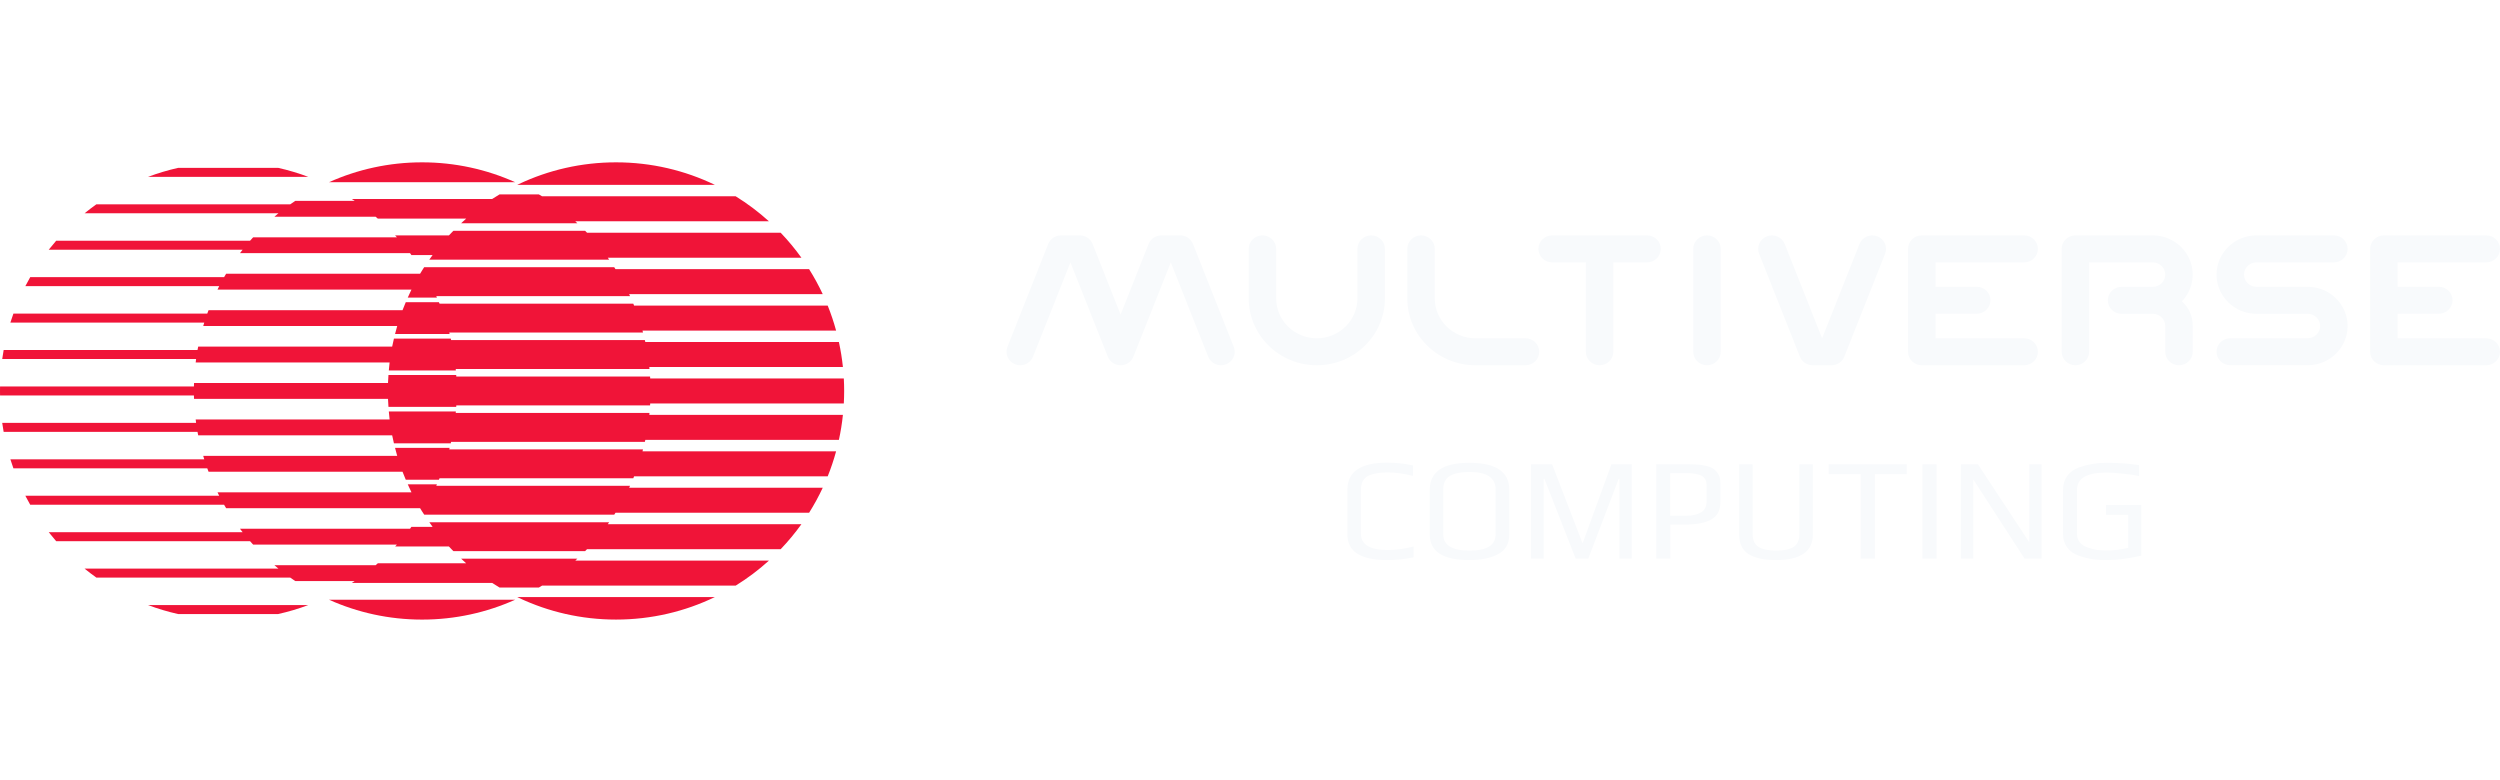
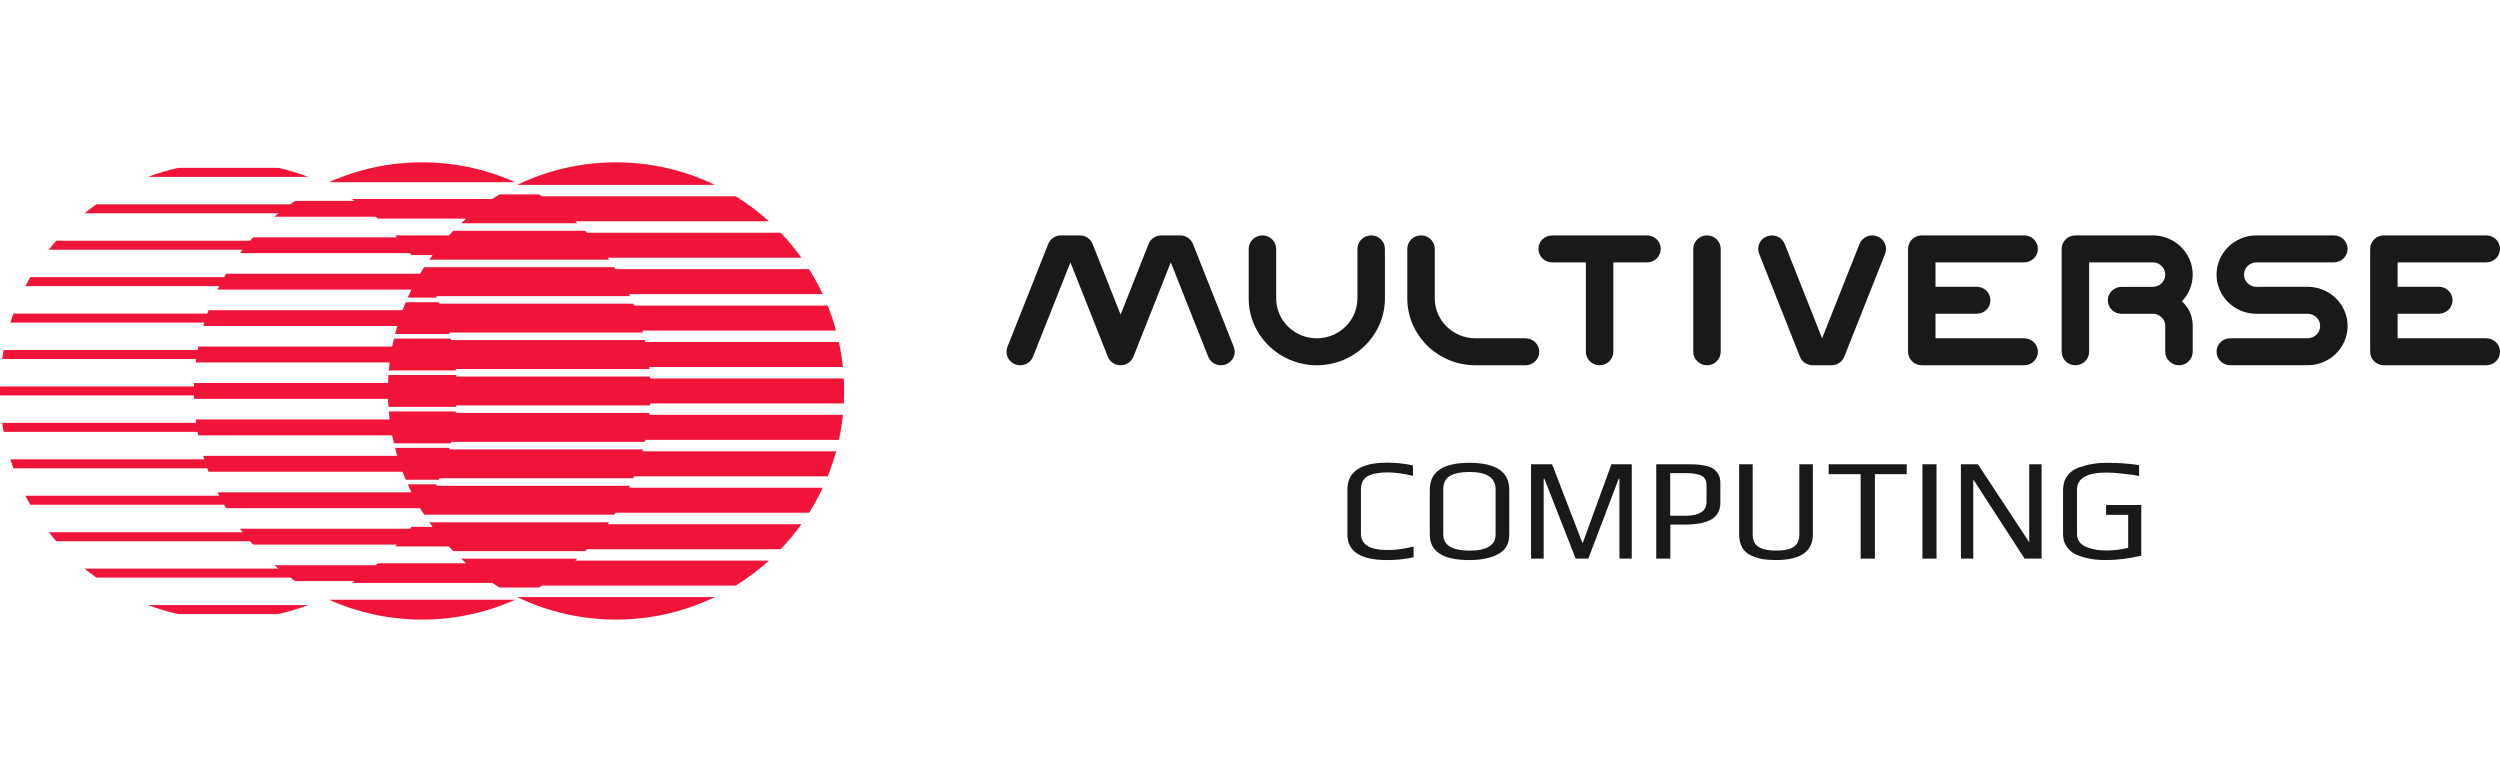
<svg xmlns="http://www.w3.org/2000/svg" width="154" height="48" viewBox="0 0 154 48" fill="none">
-   <path d="M72.699 14.5C73.048 14.5 73.361 14.71 73.488 15.03L76 21.368C76.17 21.796 75.954 22.277 75.519 22.444C75.083 22.61 74.593 22.398 74.424 21.971L72.121 16.162L69.818 21.971C69.691 22.29 69.378 22.5 69.029 22.5C68.68 22.5 68.367 22.29 68.241 21.971L65.938 16.162L63.635 21.971C63.465 22.398 62.975 22.61 62.539 22.444C62.104 22.277 61.888 21.796 62.058 21.368L64.57 15.03C64.697 14.71 65.01 14.5 65.359 14.5H66.516C66.865 14.5 67.178 14.71 67.305 15.03L69.029 19.379L70.753 15.03C70.88 14.71 71.193 14.5 71.542 14.5H72.699Z" fill="#F8FAFC" />
-   <path d="M83.618 15.331C83.618 14.872 83.997 14.5 84.465 14.5C84.932 14.5 85.311 14.872 85.311 15.331V18.381C85.311 20.652 83.428 22.5 81.115 22.5C78.802 22.5 76.92 20.652 76.92 18.381V15.331C76.92 14.872 77.299 14.5 77.766 14.5C78.233 14.5 78.612 14.872 78.612 15.331V18.381C78.612 19.736 79.735 20.839 81.115 20.839C82.495 20.839 83.618 19.736 83.618 18.381V15.331Z" fill="#F8FAFC" />
-   <path d="M90.885 20.839H93.971C94.438 20.839 94.817 21.211 94.817 21.669C94.817 22.128 94.438 22.5 93.971 22.5H90.885C88.572 22.5 86.69 20.652 86.69 18.381V15.331C86.69 14.872 87.069 14.5 87.536 14.5C88.003 14.5 88.382 14.872 88.382 15.331V18.381C88.382 19.736 89.505 20.839 90.885 20.839Z" fill="#F8FAFC" />
-   <path d="M115.64 14.557C115.205 14.391 114.714 14.602 114.545 15.03L112.242 20.839L109.939 15.03C109.77 14.602 109.278 14.391 108.843 14.557C108.408 14.723 108.192 15.205 108.362 15.632L110.875 21.971C111.001 22.29 111.314 22.5 111.663 22.5H112.821C113.169 22.5 113.482 22.29 113.609 21.971L116.122 15.633C116.291 15.205 116.076 14.723 115.64 14.557Z" fill="#F8FAFC" />
-   <path d="M95.614 14.5H101.458C101.925 14.5 102.304 14.872 102.304 15.331C102.304 15.79 101.925 16.162 101.458 16.162H99.382V21.669C99.382 22.128 99.003 22.5 98.536 22.5C98.068 22.5 97.689 22.128 97.689 21.669V16.162H95.614C95.146 16.162 94.767 15.79 94.767 15.331C94.767 14.872 95.146 14.5 95.614 14.5Z" fill="#F8FAFC" />
-   <path d="M105.15 14.5C104.682 14.5 104.304 14.872 104.304 15.331V21.669C104.304 22.128 104.682 22.5 105.15 22.5C105.617 22.5 105.996 22.128 105.996 21.669V15.331C105.996 14.872 105.617 14.5 105.15 14.5Z" fill="#F8FAFC" />
-   <path d="M125.534 15.331C125.534 15.79 125.155 16.162 124.688 16.162H119.227V17.665H121.765C122.232 17.665 122.611 18.037 122.611 18.496C122.611 18.954 122.232 19.326 121.765 19.326H119.227V20.839H124.688C125.155 20.839 125.534 21.211 125.534 21.669C125.534 22.128 125.155 22.5 124.688 22.5H118.381C117.914 22.5 117.535 22.128 117.535 21.669V15.331C117.535 14.872 117.914 14.5 118.381 14.5H124.688C125.155 14.5 125.534 14.872 125.534 15.331Z" fill="#F8FAFC" />
-   <path d="M153.154 20.839H147.694V19.326H150.231C150.699 19.326 151.077 18.954 151.077 18.496C151.077 18.037 150.699 17.665 150.231 17.665H147.694V16.162H153.154C153.621 16.162 154 15.79 154 15.331C154 14.872 153.621 14.5 153.154 14.5H146.848C146.38 14.5 146.001 14.872 146.001 15.331V21.669C146.001 22.128 146.38 22.5 146.848 22.5H153.154C153.621 22.5 154 22.128 154 21.669C154 21.211 153.621 20.839 153.154 20.839Z" fill="#F8FAFC" />
-   <path d="M127.844 14.5H132.611C133.968 14.5 135.071 15.584 135.071 16.916C135.071 17.554 134.816 18.133 134.403 18.565C134.817 18.924 135.071 19.436 135.071 20.078V21.669C135.071 22.128 134.692 22.5 134.225 22.5C133.758 22.5 133.379 22.128 133.379 21.669V20.078C133.379 19.674 133.052 19.345 132.644 19.329C132.639 19.329 132.634 19.33 132.628 19.33C132.626 19.33 132.624 19.331 132.621 19.331C132.618 19.331 132.615 19.331 132.611 19.331H130.688C130.221 19.331 129.842 18.959 129.842 18.5C129.842 18.041 130.221 17.669 130.688 17.669H132.611C133.035 17.669 133.379 17.331 133.379 16.916C133.379 16.5 133.035 16.162 132.611 16.162H128.69V21.669C128.69 22.128 128.311 22.5 127.844 22.5C127.377 22.5 126.998 22.128 126.998 21.669V15.331C126.998 14.872 127.377 14.5 127.844 14.5Z" fill="#F8FAFC" />
-   <path d="M138.999 16.162H143.767C144.234 16.162 144.613 15.79 144.613 15.331C144.613 14.872 144.234 14.5 143.767 14.5H138.999C137.643 14.5 136.539 15.584 136.539 16.916C136.539 18.247 137.643 19.331 139 19.331L142.153 19.329C142.576 19.329 142.921 19.667 142.921 20.082C142.921 20.498 142.576 20.836 142.153 20.836H137.386C136.918 20.836 136.539 21.208 136.539 21.667C136.539 22.126 136.918 22.498 137.386 22.498H142.153C143.509 22.498 144.613 21.414 144.613 20.082C144.613 18.751 143.509 17.667 142.152 17.667L138.999 17.669C138.576 17.669 138.232 17.331 138.232 16.916C138.232 16.5 138.576 16.162 138.999 16.162Z" fill="#F8FAFC" />
-   <path d="M83 32.924C83 33.975 83.815 34.5 85.445 34.5C86.024 34.5 86.567 34.443 87.075 34.33V33.667C86.501 33.81 85.976 33.882 85.498 33.882C84.388 33.882 83.833 33.548 83.833 32.879V30.157C83.833 29.721 84.006 29.429 84.352 29.279C84.513 29.214 84.68 29.169 84.854 29.145C85.027 29.115 85.23 29.1 85.463 29.1C85.94 29.1 86.466 29.172 87.039 29.315V28.67C86.531 28.557 86 28.5 85.445 28.5C83.815 28.5 83 29.055 83 30.166V32.924Z" fill="#F8FAFC" />
-   <path fill-rule="evenodd" clip-rule="evenodd" d="M90.508 34.5C88.884 34.5 88.073 33.974 88.073 32.924V30.175C88.073 29.064 88.884 28.509 90.508 28.509C92.15 28.509 92.971 29.061 92.971 30.166V32.924C92.971 33.485 92.744 33.888 92.29 34.133C91.837 34.377 91.243 34.5 90.508 34.5ZM90.526 33.918C91.595 33.918 92.129 33.584 92.129 32.915V30.148C92.129 29.431 91.592 29.073 90.517 29.073C89.998 29.073 89.598 29.154 89.317 29.315C89.043 29.476 88.905 29.754 88.905 30.148V32.915C88.905 33.584 89.446 33.918 90.526 33.918Z" fill="#F8FAFC" />
-   <path d="M129.761 34.5C129.487 34.5 129.242 34.488 129.027 34.464C128.818 34.44 128.597 34.395 128.364 34.33C128.102 34.258 127.881 34.169 127.702 34.061C127.523 33.948 127.376 33.795 127.263 33.604C127.144 33.401 127.084 33.175 127.084 32.924V30.175C127.084 29.84 127.17 29.554 127.344 29.315C127.517 29.076 127.755 28.903 128.06 28.796C128.352 28.694 128.63 28.622 128.893 28.581C129.161 28.533 129.451 28.509 129.761 28.509C130.502 28.509 131.17 28.557 131.767 28.652V29.324C131.54 29.27 131.215 29.222 130.791 29.181C130.373 29.133 130.036 29.109 129.779 29.109C128.555 29.109 127.944 29.461 127.944 30.166V32.906C127.944 33.097 128 33.264 128.114 33.407C128.233 33.551 128.394 33.655 128.597 33.721C128.788 33.792 128.979 33.843 129.17 33.873C129.361 33.897 129.576 33.909 129.815 33.909C130.215 33.909 130.642 33.855 131.096 33.748V31.715H129.734V31.106H131.902V34.231C131.125 34.41 130.412 34.5 129.761 34.5Z" fill="#F8FAFC" />
-   <path d="M120.792 28.599H121.839L125 33.399V28.599H125.762V34.411H124.714L121.553 29.53V34.411H120.792V28.599Z" fill="#F8FAFC" />
-   <path d="M119.29 28.599H118.422V34.411H119.29V28.599Z" fill="#F8FAFC" />
-   <path d="M114.616 29.208H112.646V28.599H117.455V29.208H115.494V34.411H114.616V29.208Z" fill="#F8FAFC" />
-   <path d="M108.565 34.438C108.803 34.479 109.081 34.5 109.397 34.5C110.914 34.5 111.672 33.975 111.672 32.924V28.599H110.839V32.915C110.839 33.279 110.72 33.539 110.481 33.694C110.248 33.843 109.893 33.918 109.415 33.918C108.938 33.918 108.577 33.843 108.332 33.694C108.087 33.539 107.965 33.279 107.965 32.915V28.599H107.132V32.924C107.132 33.241 107.195 33.509 107.32 33.73C107.451 33.951 107.636 34.115 107.875 34.223C108.102 34.324 108.332 34.396 108.565 34.438Z" fill="#F8FAFC" />
-   <path fill-rule="evenodd" clip-rule="evenodd" d="M102.025 28.599H103.923C104.192 28.599 104.407 28.605 104.568 28.617C104.735 28.629 104.911 28.656 105.096 28.697C105.287 28.739 105.44 28.802 105.553 28.886C105.672 28.969 105.774 29.082 105.857 29.226C105.935 29.363 105.974 29.536 105.974 29.745V30.954C105.974 31.438 105.786 31.787 105.41 32.002C105.04 32.211 104.49 32.315 103.762 32.315H102.893V34.411H102.025V28.599ZM103.878 31.769C104.254 31.769 104.556 31.7 104.783 31.563C105.01 31.426 105.123 31.208 105.123 30.909V29.853C105.123 29.691 105.081 29.56 104.998 29.459C104.914 29.351 104.795 29.276 104.64 29.235C104.49 29.199 104.365 29.175 104.263 29.163C104.162 29.151 104.028 29.145 103.86 29.145H102.884V31.769H103.878Z" fill="#F8FAFC" />
-   <path d="M95.61 28.599H94.312V34.411H95.091V29.494H95.135L97.061 34.411H97.84L99.711 29.494H99.756V34.411H100.517V28.599H99.264L97.499 33.444L97.473 33.435L95.61 28.599Z" fill="#F8FAFC" />
+   <path d="M72.699 14.5C73.048 14.5 73.361 14.71 73.488 15.03L76 21.368C76.17 21.796 75.954 22.277 75.519 22.444C75.083 22.61 74.593 22.398 74.424 21.971L72.121 16.162L69.818 21.971C69.691 22.29 69.378 22.5 69.029 22.5C68.68 22.5 68.367 22.29 68.241 21.971L65.938 16.162L63.635 21.971C63.465 22.398 62.975 22.61 62.539 22.444C62.104 22.277 61.888 21.796 62.058 21.368L64.57 15.03C64.697 14.71 65.01 14.5 65.359 14.5H66.516C66.865 14.5 67.178 14.71 67.305 15.03L69.029 19.379L70.753 15.03C70.88 14.71 71.193 14.5 71.542 14.5H72.699Z" fill="#1A1917" />
+   <path d="M83.618 15.331C83.618 14.872 83.997 14.5 84.465 14.5C84.932 14.5 85.311 14.872 85.311 15.331V18.381C85.311 20.652 83.428 22.5 81.115 22.5C78.802 22.5 76.92 20.652 76.92 18.381V15.331C76.92 14.872 77.299 14.5 77.766 14.5C78.233 14.5 78.612 14.872 78.612 15.331V18.381C78.612 19.736 79.735 20.839 81.115 20.839C82.495 20.839 83.618 19.736 83.618 18.381V15.331Z" fill="#1A1917" />
+   <path d="M90.885 20.839H93.971C94.438 20.839 94.817 21.211 94.817 21.669C94.817 22.128 94.438 22.5 93.971 22.5H90.885C88.572 22.5 86.69 20.652 86.69 18.381V15.331C86.69 14.872 87.069 14.5 87.536 14.5C88.003 14.5 88.382 14.872 88.382 15.331V18.381C88.382 19.736 89.505 20.839 90.885 20.839Z" fill="#1A1917" />
+   <path d="M115.64 14.557C115.205 14.391 114.714 14.602 114.545 15.03L112.242 20.839L109.939 15.03C109.77 14.602 109.278 14.391 108.843 14.557C108.408 14.723 108.192 15.205 108.362 15.632L110.875 21.971C111.001 22.29 111.314 22.5 111.663 22.5H112.821C113.169 22.5 113.482 22.29 113.609 21.971L116.122 15.633C116.291 15.205 116.076 14.723 115.64 14.557Z" fill="#1A1917" />
+   <path d="M95.614 14.5H101.458C101.925 14.5 102.304 14.872 102.304 15.331C102.304 15.79 101.925 16.162 101.458 16.162H99.382V21.669C99.382 22.128 99.003 22.5 98.536 22.5C98.068 22.5 97.689 22.128 97.689 21.669V16.162H95.614C95.146 16.162 94.767 15.79 94.767 15.331C94.767 14.872 95.146 14.5 95.614 14.5Z" fill="#1A1917" />
+   <path d="M105.15 14.5C104.682 14.5 104.304 14.872 104.304 15.331V21.669C104.304 22.128 104.682 22.5 105.15 22.5C105.617 22.5 105.996 22.128 105.996 21.669V15.331C105.996 14.872 105.617 14.5 105.15 14.5Z" fill="#1A1917" />
+   <path d="M125.534 15.331C125.534 15.79 125.155 16.162 124.688 16.162H119.227V17.665H121.765C122.232 17.665 122.611 18.037 122.611 18.496C122.611 18.954 122.232 19.326 121.765 19.326H119.227V20.839H124.688C125.155 20.839 125.534 21.211 125.534 21.669C125.534 22.128 125.155 22.5 124.688 22.5H118.381C117.914 22.5 117.535 22.128 117.535 21.669V15.331C117.535 14.872 117.914 14.5 118.381 14.5H124.688C125.155 14.5 125.534 14.872 125.534 15.331Z" fill="#1A1917" />
+   <path d="M153.154 20.839H147.694V19.326H150.231C150.699 19.326 151.077 18.954 151.077 18.496C151.077 18.037 150.699 17.665 150.231 17.665H147.694V16.162H153.154C153.621 16.162 154 15.79 154 15.331C154 14.872 153.621 14.5 153.154 14.5H146.848C146.38 14.5 146.001 14.872 146.001 15.331V21.669C146.001 22.128 146.38 22.5 146.848 22.5H153.154C153.621 22.5 154 22.128 154 21.669C154 21.211 153.621 20.839 153.154 20.839Z" fill="#1A1917" />
+   <path d="M127.844 14.5H132.611C133.968 14.5 135.071 15.584 135.071 16.916C135.071 17.554 134.816 18.133 134.403 18.565C134.817 18.924 135.071 19.436 135.071 20.078V21.669C135.071 22.128 134.692 22.5 134.225 22.5C133.758 22.5 133.379 22.128 133.379 21.669V20.078C133.379 19.674 133.052 19.345 132.644 19.329C132.639 19.329 132.634 19.33 132.628 19.33C132.626 19.33 132.624 19.331 132.621 19.331C132.618 19.331 132.615 19.331 132.611 19.331H130.688C130.221 19.331 129.842 18.959 129.842 18.5C129.842 18.041 130.221 17.669 130.688 17.669H132.611C133.035 17.669 133.379 17.331 133.379 16.916C133.379 16.5 133.035 16.162 132.611 16.162H128.69V21.669C128.69 22.128 128.311 22.5 127.844 22.5C127.377 22.5 126.998 22.128 126.998 21.669V15.331C126.998 14.872 127.377 14.5 127.844 14.5Z" fill="#1A1917" />
+   <path d="M138.999 16.162H143.767C144.234 16.162 144.613 15.79 144.613 15.331C144.613 14.872 144.234 14.5 143.767 14.5H138.999C137.643 14.5 136.539 15.584 136.539 16.916C136.539 18.247 137.643 19.331 139 19.331L142.153 19.329C142.576 19.329 142.921 19.667 142.921 20.082C142.921 20.498 142.576 20.836 142.153 20.836H137.386C136.918 20.836 136.539 21.208 136.539 21.667C136.539 22.126 136.918 22.498 137.386 22.498H142.153C143.509 22.498 144.613 21.414 144.613 20.082C144.613 18.751 143.509 17.667 142.152 17.667L138.999 17.669C138.576 17.669 138.232 17.331 138.232 16.916C138.232 16.5 138.576 16.162 138.999 16.162Z" fill="#1A1917" />
+   <path d="M83 32.924C83 33.975 83.815 34.5 85.445 34.5C86.024 34.5 86.567 34.443 87.075 34.33V33.667C86.501 33.81 85.976 33.882 85.498 33.882C84.388 33.882 83.833 33.548 83.833 32.879V30.157C83.833 29.721 84.006 29.429 84.352 29.279C84.513 29.214 84.68 29.169 84.854 29.145C85.027 29.115 85.23 29.1 85.463 29.1C85.94 29.1 86.466 29.172 87.039 29.315V28.67C86.531 28.557 86 28.5 85.445 28.5C83.815 28.5 83 29.055 83 30.166V32.924Z" fill="#1A1917" />
+   <path fill-rule="evenodd" clip-rule="evenodd" d="M90.508 34.5C88.884 34.5 88.073 33.974 88.073 32.924V30.175C88.073 29.064 88.884 28.509 90.508 28.509C92.15 28.509 92.971 29.061 92.971 30.166V32.924C92.971 33.485 92.744 33.888 92.29 34.133C91.837 34.377 91.243 34.5 90.508 34.5ZM90.526 33.918C91.595 33.918 92.129 33.584 92.129 32.915V30.148C92.129 29.431 91.592 29.073 90.517 29.073C89.998 29.073 89.598 29.154 89.317 29.315C89.043 29.476 88.905 29.754 88.905 30.148V32.915C88.905 33.584 89.446 33.918 90.526 33.918Z" fill="#1A1917" />
+   <path d="M129.761 34.5C129.487 34.5 129.242 34.488 129.027 34.464C128.818 34.44 128.597 34.395 128.364 34.33C128.102 34.258 127.881 34.169 127.702 34.061C127.523 33.948 127.376 33.795 127.263 33.604C127.144 33.401 127.084 33.175 127.084 32.924V30.175C127.084 29.84 127.17 29.554 127.344 29.315C127.517 29.076 127.755 28.903 128.06 28.796C128.352 28.694 128.63 28.622 128.893 28.581C129.161 28.533 129.451 28.509 129.761 28.509C130.502 28.509 131.17 28.557 131.767 28.652V29.324C131.54 29.27 131.215 29.222 130.791 29.181C130.373 29.133 130.036 29.109 129.779 29.109C128.555 29.109 127.944 29.461 127.944 30.166V32.906C127.944 33.097 128 33.264 128.114 33.407C128.233 33.551 128.394 33.655 128.597 33.721C128.788 33.792 128.979 33.843 129.17 33.873C129.361 33.897 129.576 33.909 129.815 33.909C130.215 33.909 130.642 33.855 131.096 33.748V31.715H129.734V31.106H131.902V34.231C131.125 34.41 130.412 34.5 129.761 34.5Z" fill="#1A1917" />
+   <path d="M120.792 28.599H121.839L125 33.399V28.599H125.762V34.411H124.714L121.553 29.53V34.411H120.792V28.599Z" fill="#1A1917" />
+   <path d="M119.29 28.599H118.422V34.411H119.29V28.599Z" fill="#1A1917" />
+   <path d="M114.616 29.208H112.646V28.599H117.455V29.208H115.494V34.411H114.616V29.208Z" fill="#1A1917" />
+   <path d="M108.565 34.438C108.803 34.479 109.081 34.5 109.397 34.5C110.914 34.5 111.672 33.975 111.672 32.924V28.599H110.839V32.915C110.839 33.279 110.72 33.539 110.481 33.694C110.248 33.843 109.893 33.918 109.415 33.918C108.938 33.918 108.577 33.843 108.332 33.694C108.087 33.539 107.965 33.279 107.965 32.915V28.599H107.132V32.924C107.132 33.241 107.195 33.509 107.32 33.73C107.451 33.951 107.636 34.115 107.875 34.223C108.102 34.324 108.332 34.396 108.565 34.438Z" fill="#1A1917" />
+   <path fill-rule="evenodd" clip-rule="evenodd" d="M102.025 28.599H103.923C104.192 28.599 104.407 28.605 104.568 28.617C104.735 28.629 104.911 28.656 105.096 28.697C105.287 28.739 105.44 28.802 105.553 28.886C105.672 28.969 105.774 29.082 105.857 29.226C105.935 29.363 105.974 29.536 105.974 29.745V30.954C105.974 31.438 105.786 31.787 105.41 32.002C105.04 32.211 104.49 32.315 103.762 32.315H102.893V34.411H102.025V28.599ZM103.878 31.769C104.254 31.769 104.556 31.7 104.783 31.563C105.01 31.426 105.123 31.208 105.123 30.909V29.853C105.123 29.691 105.081 29.56 104.998 29.459C104.914 29.351 104.795 29.276 104.64 29.235C104.49 29.199 104.365 29.175 104.263 29.163C104.162 29.151 104.028 29.145 103.86 29.145H102.884V31.769H103.878Z" fill="#1A1917" />
+   <path d="M95.61 28.599H94.312V34.411H95.091V29.494H95.135L97.061 34.411H97.84L99.711 29.494H99.756V34.411H100.517V28.599H99.264L97.499 33.444L97.473 33.435L95.61 28.599Z" fill="#1A1917" />
  <path d="M20.268 11.223C22.019 10.438 23.958 10 26 10C28.042 10 29.981 10.438 31.732 11.223H20.268Z" fill="#F01438" />
  <path d="M14.784 15.595H25.259C25.277 15.618 25.294 15.643 25.311 15.667C25.324 15.686 25.338 15.706 25.352 15.725L25.352 15.719L25.353 15.711H26.649C26.58 15.805 26.512 15.9 26.444 15.996H37.524C37.513 15.98 37.502 15.964 37.49 15.948C37.474 15.925 37.457 15.9 37.441 15.877H49.368C48.978 15.333 48.551 14.819 48.09 14.337H36.162C36.139 14.313 36.116 14.29 36.093 14.267C36.076 14.251 36.059 14.234 36.043 14.217H27.93C27.901 14.246 27.873 14.275 27.844 14.304C27.779 14.369 27.714 14.435 27.651 14.502H24.35L24.344 14.502L24.339 14.502C24.354 14.517 24.369 14.533 24.384 14.549C24.406 14.572 24.427 14.595 24.449 14.618H15.595C15.572 14.643 15.549 14.668 15.526 14.693C15.485 14.738 15.443 14.783 15.403 14.83H3.46C3.303 15.011 3.15 15.195 3.001 15.384H14.944C14.907 15.43 14.872 15.478 14.836 15.525C14.819 15.549 14.802 15.572 14.784 15.595Z" fill="#F01438" />
  <path d="M12.519 20.083H24.468C24.42 20.246 24.377 20.411 24.335 20.576H27.696C27.693 20.562 27.69 20.548 27.686 20.535L27.68 20.507L27.674 20.485H39.609L39.597 20.436L39.589 20.407C39.586 20.393 39.582 20.379 39.578 20.365H51.504C51.361 19.839 51.188 19.325 50.987 18.825H39.06C39.051 18.802 39.041 18.778 39.031 18.755C39.024 18.739 39.017 18.722 39.011 18.705H27.076C27.069 18.689 27.061 18.672 27.054 18.656C27.048 18.642 27.042 18.628 27.036 18.614H24.996C24.927 18.777 24.858 18.94 24.796 19.107H12.848C12.839 19.131 12.829 19.155 12.82 19.179C12.803 19.225 12.785 19.271 12.768 19.318H0.826C0.76 19.501 0.698 19.686 0.639 19.872H12.582C12.567 19.919 12.554 19.966 12.54 20.013L12.519 20.083Z" fill="#F01438" />
  <path d="M44.038 11.388C42.195 10.499 40.129 10 37.946 10C35.81 10 33.786 10.478 31.973 11.333C31.952 11.343 31.93 11.353 31.909 11.364C31.893 11.372 31.877 11.38 31.86 11.388H44.038Z" fill="#F01438" />
  <path d="M17.134 10.34C17.771 10.483 18.391 10.669 18.992 10.895L18.99 10.896H9.115C9.715 10.67 10.334 10.484 10.97 10.341H17.135L17.134 10.34Z" fill="#F01438" />
  <path d="M12.053 22.328H24C23.98 22.491 23.965 22.656 23.951 22.82H28.08C28.079 22.807 28.078 22.793 28.077 22.779C28.076 22.762 28.074 22.745 28.073 22.729H40.008L40.007 22.709L40.004 22.68C40.002 22.656 40 22.633 39.998 22.609H51.924C51.869 22.087 51.786 21.573 51.676 21.069H39.752L39.744 21.037L39.735 21C39.731 20.983 39.727 20.966 39.724 20.95H27.788C27.784 20.933 27.78 20.916 27.776 20.9C27.772 20.886 27.769 20.872 27.765 20.858H24.266C24.228 21.022 24.19 21.185 24.157 21.351H12.209L12.202 21.385L12.194 21.425C12.185 21.47 12.176 21.516 12.167 21.562H0.225C0.192 21.746 0.163 21.931 0.137 22.116H12.079C12.073 22.164 12.067 22.211 12.062 22.259L12.053 22.328Z" fill="#F01438" />
  <path d="M23.141 13.351H16.903C16.928 13.329 16.954 13.307 16.98 13.284C17.037 13.236 17.093 13.187 17.151 13.139H5.209C5.446 12.947 5.688 12.762 5.937 12.585H17.88C17.957 12.53 18.036 12.478 18.115 12.425L18.191 12.374H21.852C21.815 12.35 21.778 12.326 21.741 12.302C21.717 12.287 21.694 12.272 21.671 12.257L21.674 12.257L21.677 12.258L21.684 12.258H30.316C30.467 12.16 30.62 12.065 30.775 11.973H33.192L33.228 11.995C33.283 12.027 33.337 12.059 33.391 12.092H45.319C46.048 12.544 46.733 13.059 47.366 13.632H35.438C35.463 13.656 35.489 13.68 35.514 13.704C35.531 13.72 35.548 13.736 35.565 13.752H28.407C28.437 13.725 28.466 13.698 28.494 13.671C28.568 13.602 28.641 13.533 28.717 13.467H23.285C23.282 13.467 23.278 13.467 23.278 13.467L23.274 13.467C23.256 13.452 23.239 13.437 23.222 13.422C23.195 13.398 23.168 13.374 23.141 13.351Z" fill="#F01438" />
  <path d="M13.399 17.838H25.346C25.266 18.001 25.192 18.166 25.118 18.331H26.914L26.904 18.309L26.896 18.29C26.889 18.274 26.882 18.257 26.874 18.24H38.81C38.802 18.224 38.795 18.207 38.788 18.191C38.777 18.167 38.767 18.144 38.756 18.12H50.681C50.432 17.588 50.151 17.074 49.841 16.58H37.914C37.9 16.557 37.884 16.534 37.869 16.511C37.858 16.494 37.847 16.477 37.836 16.46H26.128C26.083 16.531 26.037 16.602 25.993 16.673C25.955 16.735 25.916 16.799 25.878 16.862H13.931C13.916 16.886 13.901 16.91 13.887 16.935C13.859 16.98 13.831 17.027 13.804 17.073H1.862C1.757 17.255 1.657 17.44 1.561 17.627H13.503C13.479 17.675 13.455 17.723 13.432 17.771L13.399 17.838Z" fill="#F01438" />
  <path d="M28.073 25.437H40.008C40.007 25.454 40.005 25.47 40.004 25.487C40.002 25.51 40 25.534 39.998 25.557H51.923C51.869 26.079 51.786 26.593 51.676 27.097H39.752L39.744 27.129L39.735 27.168L39.732 27.18L39.724 27.217H27.788L27.782 27.241L27.776 27.266L27.772 27.283L27.765 27.308H24.266C24.228 27.145 24.19 26.981 24.157 26.815H12.209C12.204 26.791 12.199 26.766 12.194 26.742C12.185 26.696 12.176 26.65 12.167 26.604H0.225C0.192 26.421 0.163 26.236 0.137 26.05H12.079C12.073 26.003 12.067 25.955 12.062 25.908L12.053 25.839H24C23.98 25.675 23.965 25.511 23.951 25.346H28.08C28.079 25.36 28.078 25.374 28.077 25.388C28.076 25.404 28.074 25.421 28.073 25.437Z" fill="#F01438" />
  <path d="M31.86 36.778L31.891 36.793L31.909 36.802L31.946 36.821L31.973 36.834C33.786 37.688 35.81 38.166 37.946 38.166C40.129 38.166 42.195 37.668 44.038 36.778H31.86Z" fill="#F01438" />
  <path d="M40.048 23.244L40.05 23.271C40.05 23.285 40.051 23.299 40.052 23.313H51.979C51.993 23.568 52 23.824 52 24.083C52 24.341 51.992 24.598 51.979 24.853H40.052C40.051 24.876 40.049 24.899 40.048 24.922C40.047 24.939 40.045 24.956 40.044 24.973H28.109C28.108 24.989 28.107 25.006 28.105 25.022C28.104 25.036 28.103 25.05 28.102 25.064H23.929C23.918 24.9 23.907 24.736 23.901 24.571H11.953L11.95 24.501C11.949 24.454 11.947 24.407 11.946 24.36H0.003C0.002 24.268 0 24.175 0 24.083C0 23.99 0.002 23.898 0.003 23.806H11.946C11.947 23.759 11.949 23.712 11.95 23.665L11.953 23.594H23.901C23.907 23.429 23.918 23.265 23.929 23.102H28.102C28.103 23.115 28.104 23.129 28.105 23.143C28.107 23.16 28.108 23.176 28.109 23.193H40.044C40.045 23.21 40.047 23.227 40.048 23.244Z" fill="#F01438" />
  <path d="M39.609 27.682H27.674C27.678 27.665 27.682 27.649 27.686 27.632L27.691 27.613L27.696 27.59H24.335C24.377 27.755 24.42 27.92 24.468 28.083H12.519L12.54 28.154C12.554 28.201 12.567 28.248 12.582 28.294H0.639C0.698 28.481 0.76 28.666 0.826 28.849H12.768C12.785 28.895 12.802 28.941 12.82 28.986L12.837 29.031L12.848 29.06H24.796C24.858 29.226 24.927 29.389 24.996 29.553H27.036C27.042 29.538 27.048 29.524 27.054 29.51C27.062 29.494 27.069 29.478 27.076 29.461H39.011C39.017 29.445 39.024 29.428 39.031 29.412C39.041 29.388 39.051 29.365 39.06 29.341H50.987C51.188 28.842 51.361 28.328 51.504 27.801H39.578C39.584 27.778 39.59 27.754 39.596 27.731L39.609 27.682Z" fill="#F01438" />
  <path d="M31.732 36.944C29.981 37.729 28.042 38.167 26 38.167C23.958 38.167 22.019 37.729 20.268 36.944H31.732Z" fill="#F01438" />
  <path d="M35.565 34.414H28.407L28.448 34.452L28.494 34.495C28.567 34.564 28.641 34.633 28.717 34.699H23.273C23.256 34.715 23.238 34.73 23.221 34.745C23.194 34.769 23.168 34.793 23.141 34.816H16.903L16.951 34.857L16.979 34.881C17.036 34.93 17.093 34.979 17.152 35.027H5.209C5.446 35.219 5.688 35.404 5.937 35.581H17.88C17.957 35.636 18.036 35.689 18.115 35.742L18.191 35.792H21.852C21.815 35.817 21.778 35.84 21.741 35.864C21.718 35.879 21.695 35.894 21.672 35.908H30.316C30.467 36.007 30.62 36.101 30.775 36.194H33.192L33.234 36.169C33.286 36.137 33.339 36.106 33.391 36.074H45.319C46.048 35.623 46.733 35.107 47.366 34.534H35.438C35.463 34.511 35.488 34.487 35.513 34.463C35.53 34.447 35.548 34.43 35.565 34.414Z" fill="#F01438" />
  <path d="M26.874 29.926H38.81C38.802 29.942 38.795 29.959 38.788 29.975C38.777 29.999 38.767 30.022 38.756 30.046H50.681C50.432 30.578 50.151 31.092 49.841 31.586H37.914C37.899 31.609 37.884 31.633 37.869 31.656C37.858 31.672 37.847 31.689 37.836 31.705H26.133C26.117 31.68 26.1 31.654 26.083 31.629C26.055 31.587 26.027 31.545 26.001 31.502C25.996 31.502 25.992 31.503 25.988 31.502L25.994 31.493C25.955 31.43 25.916 31.367 25.878 31.304H13.931C13.921 31.288 13.912 31.273 13.902 31.257C13.898 31.249 13.893 31.241 13.888 31.233C13.86 31.187 13.831 31.14 13.804 31.093H1.862C1.757 30.911 1.657 30.726 1.561 30.539H13.503C13.478 30.491 13.455 30.442 13.431 30.394L13.399 30.327H25.346C25.266 30.165 25.192 30 25.118 29.834H26.914C26.908 29.848 26.902 29.862 26.896 29.877L26.887 29.898C26.883 29.907 26.879 29.917 26.874 29.926Z" fill="#F01438" />
  <path d="M9.115 37.271C9.715 37.496 10.334 37.682 10.97 37.825H17.135C17.772 37.682 18.392 37.497 18.993 37.271L18.99 37.271L9.115 37.271Z" fill="#F01438" />
  <path d="M26.447 32.17H37.524C37.512 32.187 37.501 32.203 37.489 32.22C37.473 32.243 37.457 32.267 37.441 32.29H49.368C48.978 32.833 48.551 33.348 48.09 33.83H36.162C36.139 33.853 36.116 33.876 36.093 33.899C36.076 33.916 36.059 33.932 36.043 33.949H27.93C27.901 33.92 27.873 33.891 27.844 33.863C27.779 33.797 27.714 33.732 27.651 33.664H24.34C24.355 33.648 24.369 33.633 24.384 33.617C24.406 33.594 24.428 33.571 24.449 33.548H15.595C15.572 33.523 15.549 33.498 15.526 33.473C15.485 33.428 15.443 33.383 15.403 33.337H3.46C3.303 33.156 3.15 32.971 3.001 32.782H14.944C14.907 32.735 14.871 32.687 14.835 32.639C14.818 32.617 14.801 32.594 14.784 32.571H25.259C25.276 32.549 25.292 32.526 25.308 32.503C25.321 32.484 25.334 32.465 25.348 32.447L25.35 32.451L25.353 32.455H26.649C26.597 32.384 26.546 32.312 26.496 32.24C26.479 32.217 26.463 32.193 26.447 32.17Z" fill="#F01438" />
</svg>
